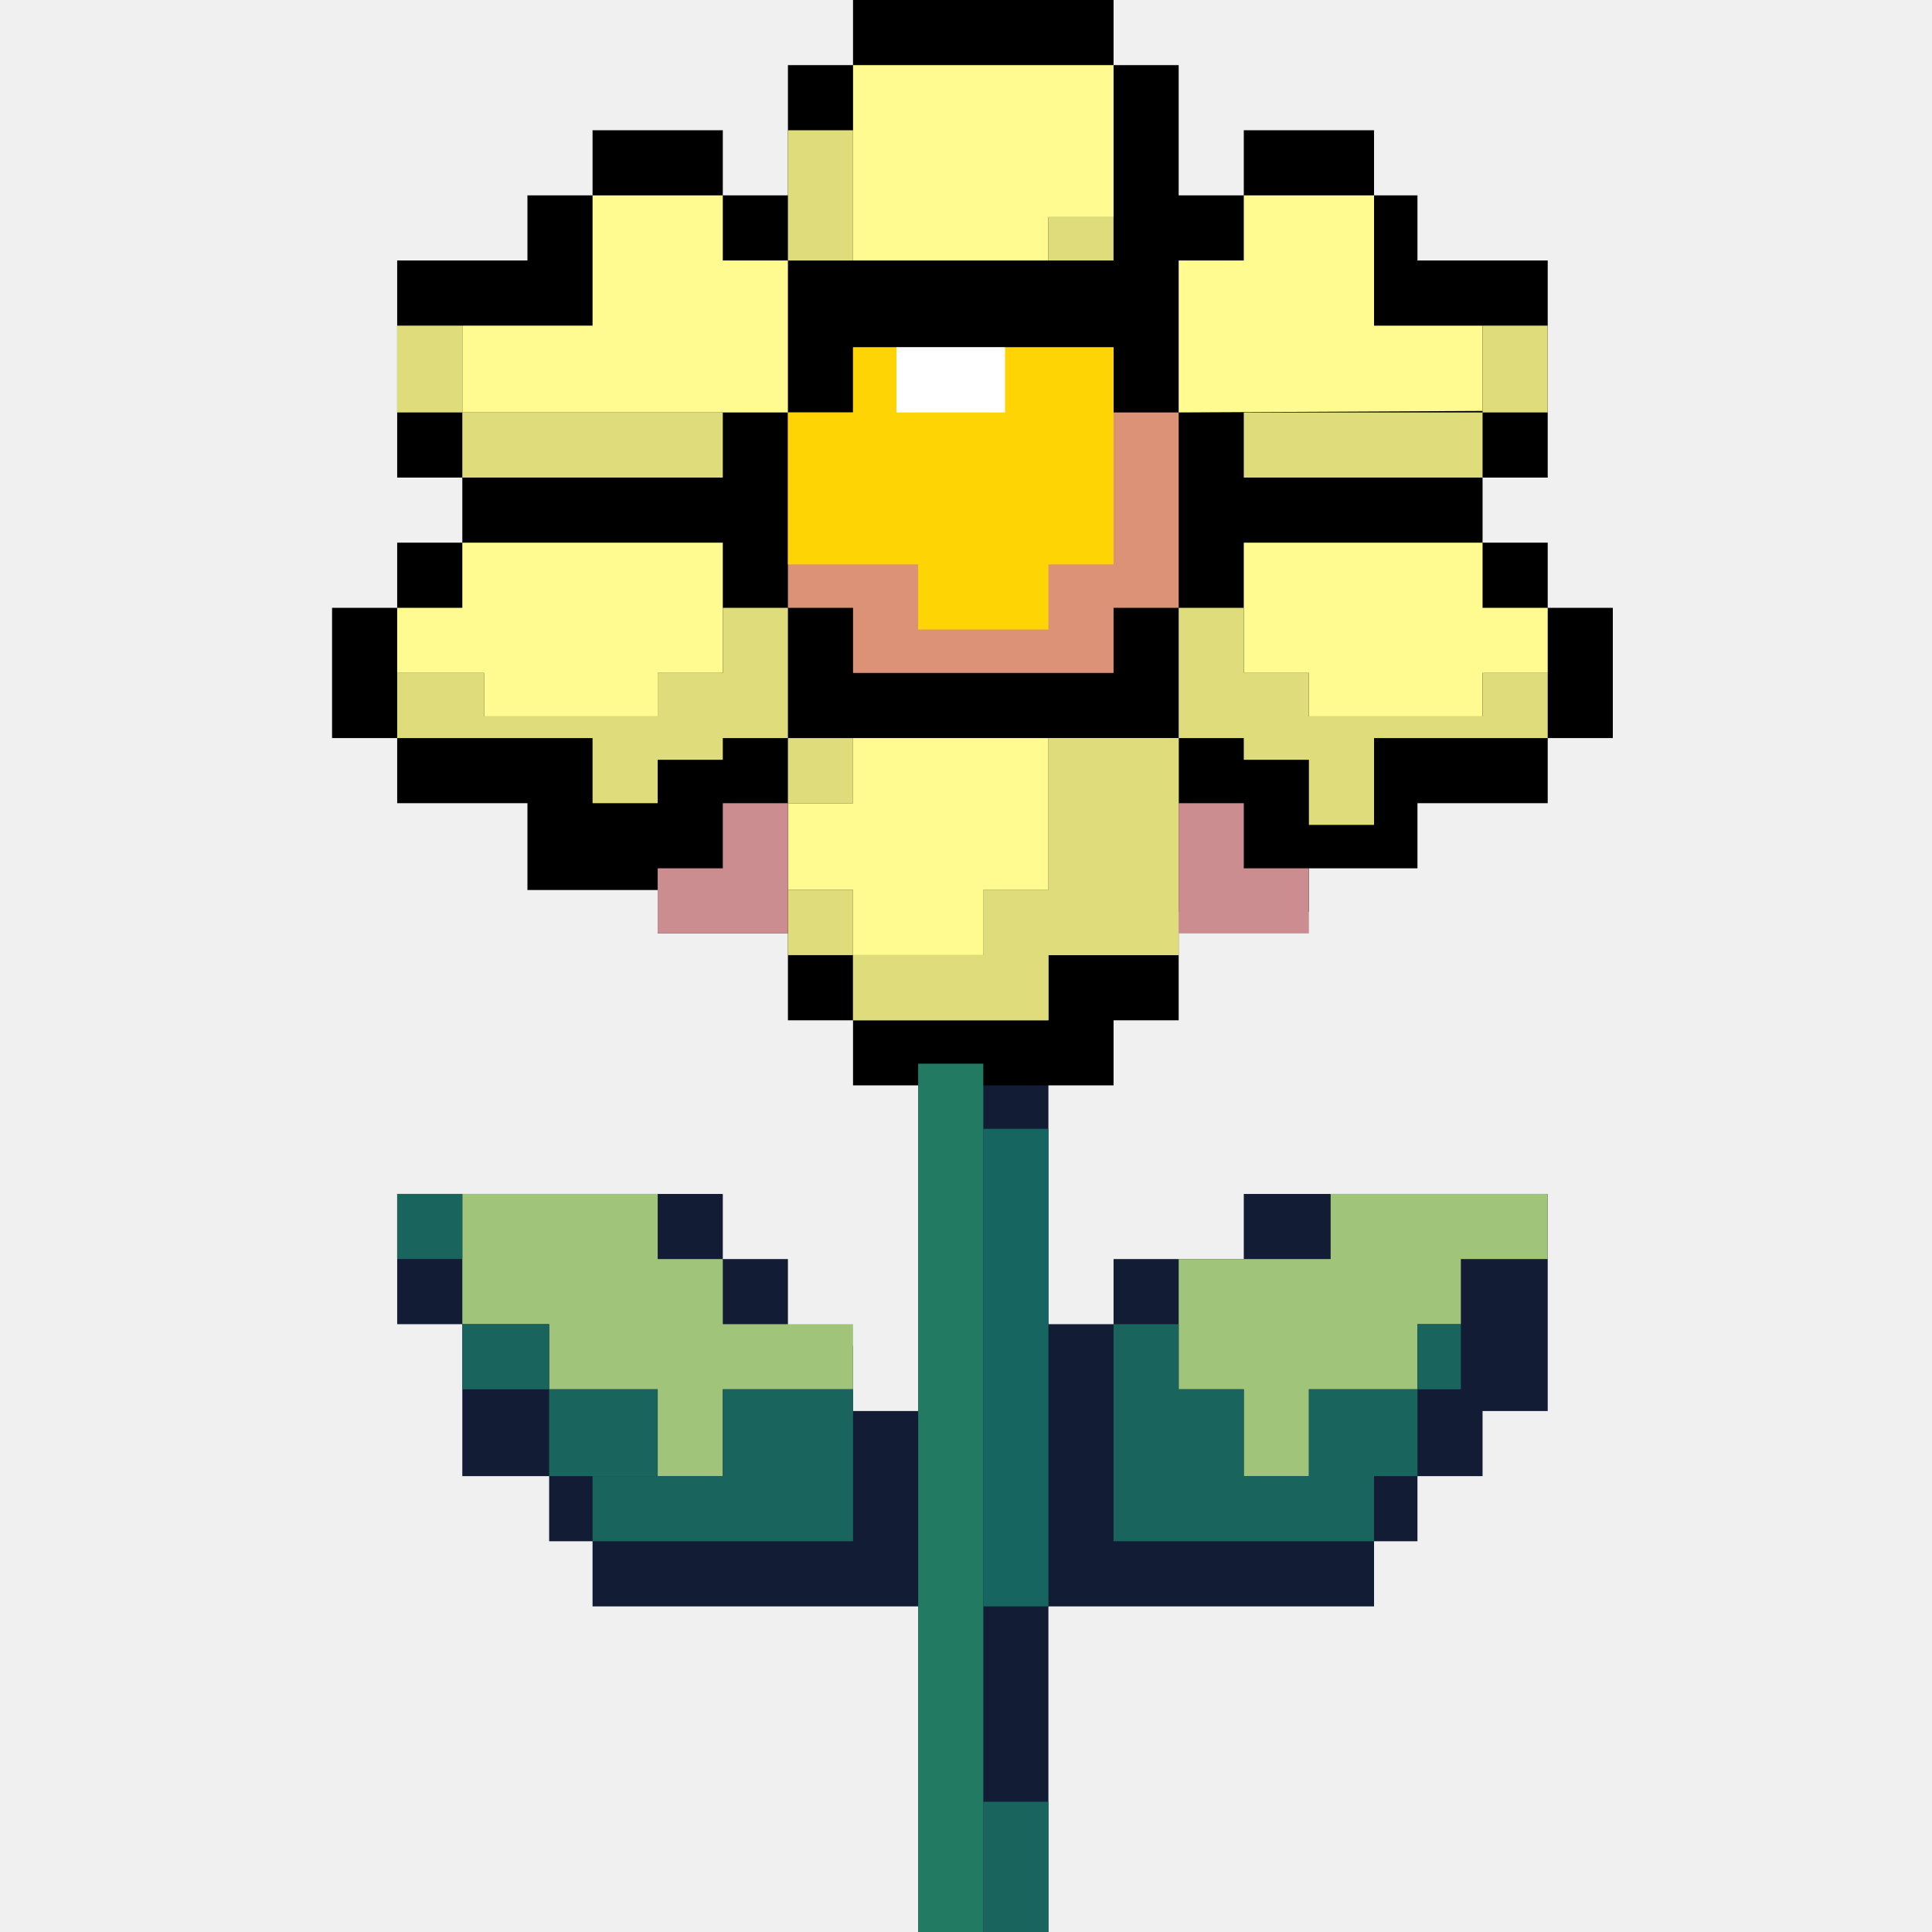
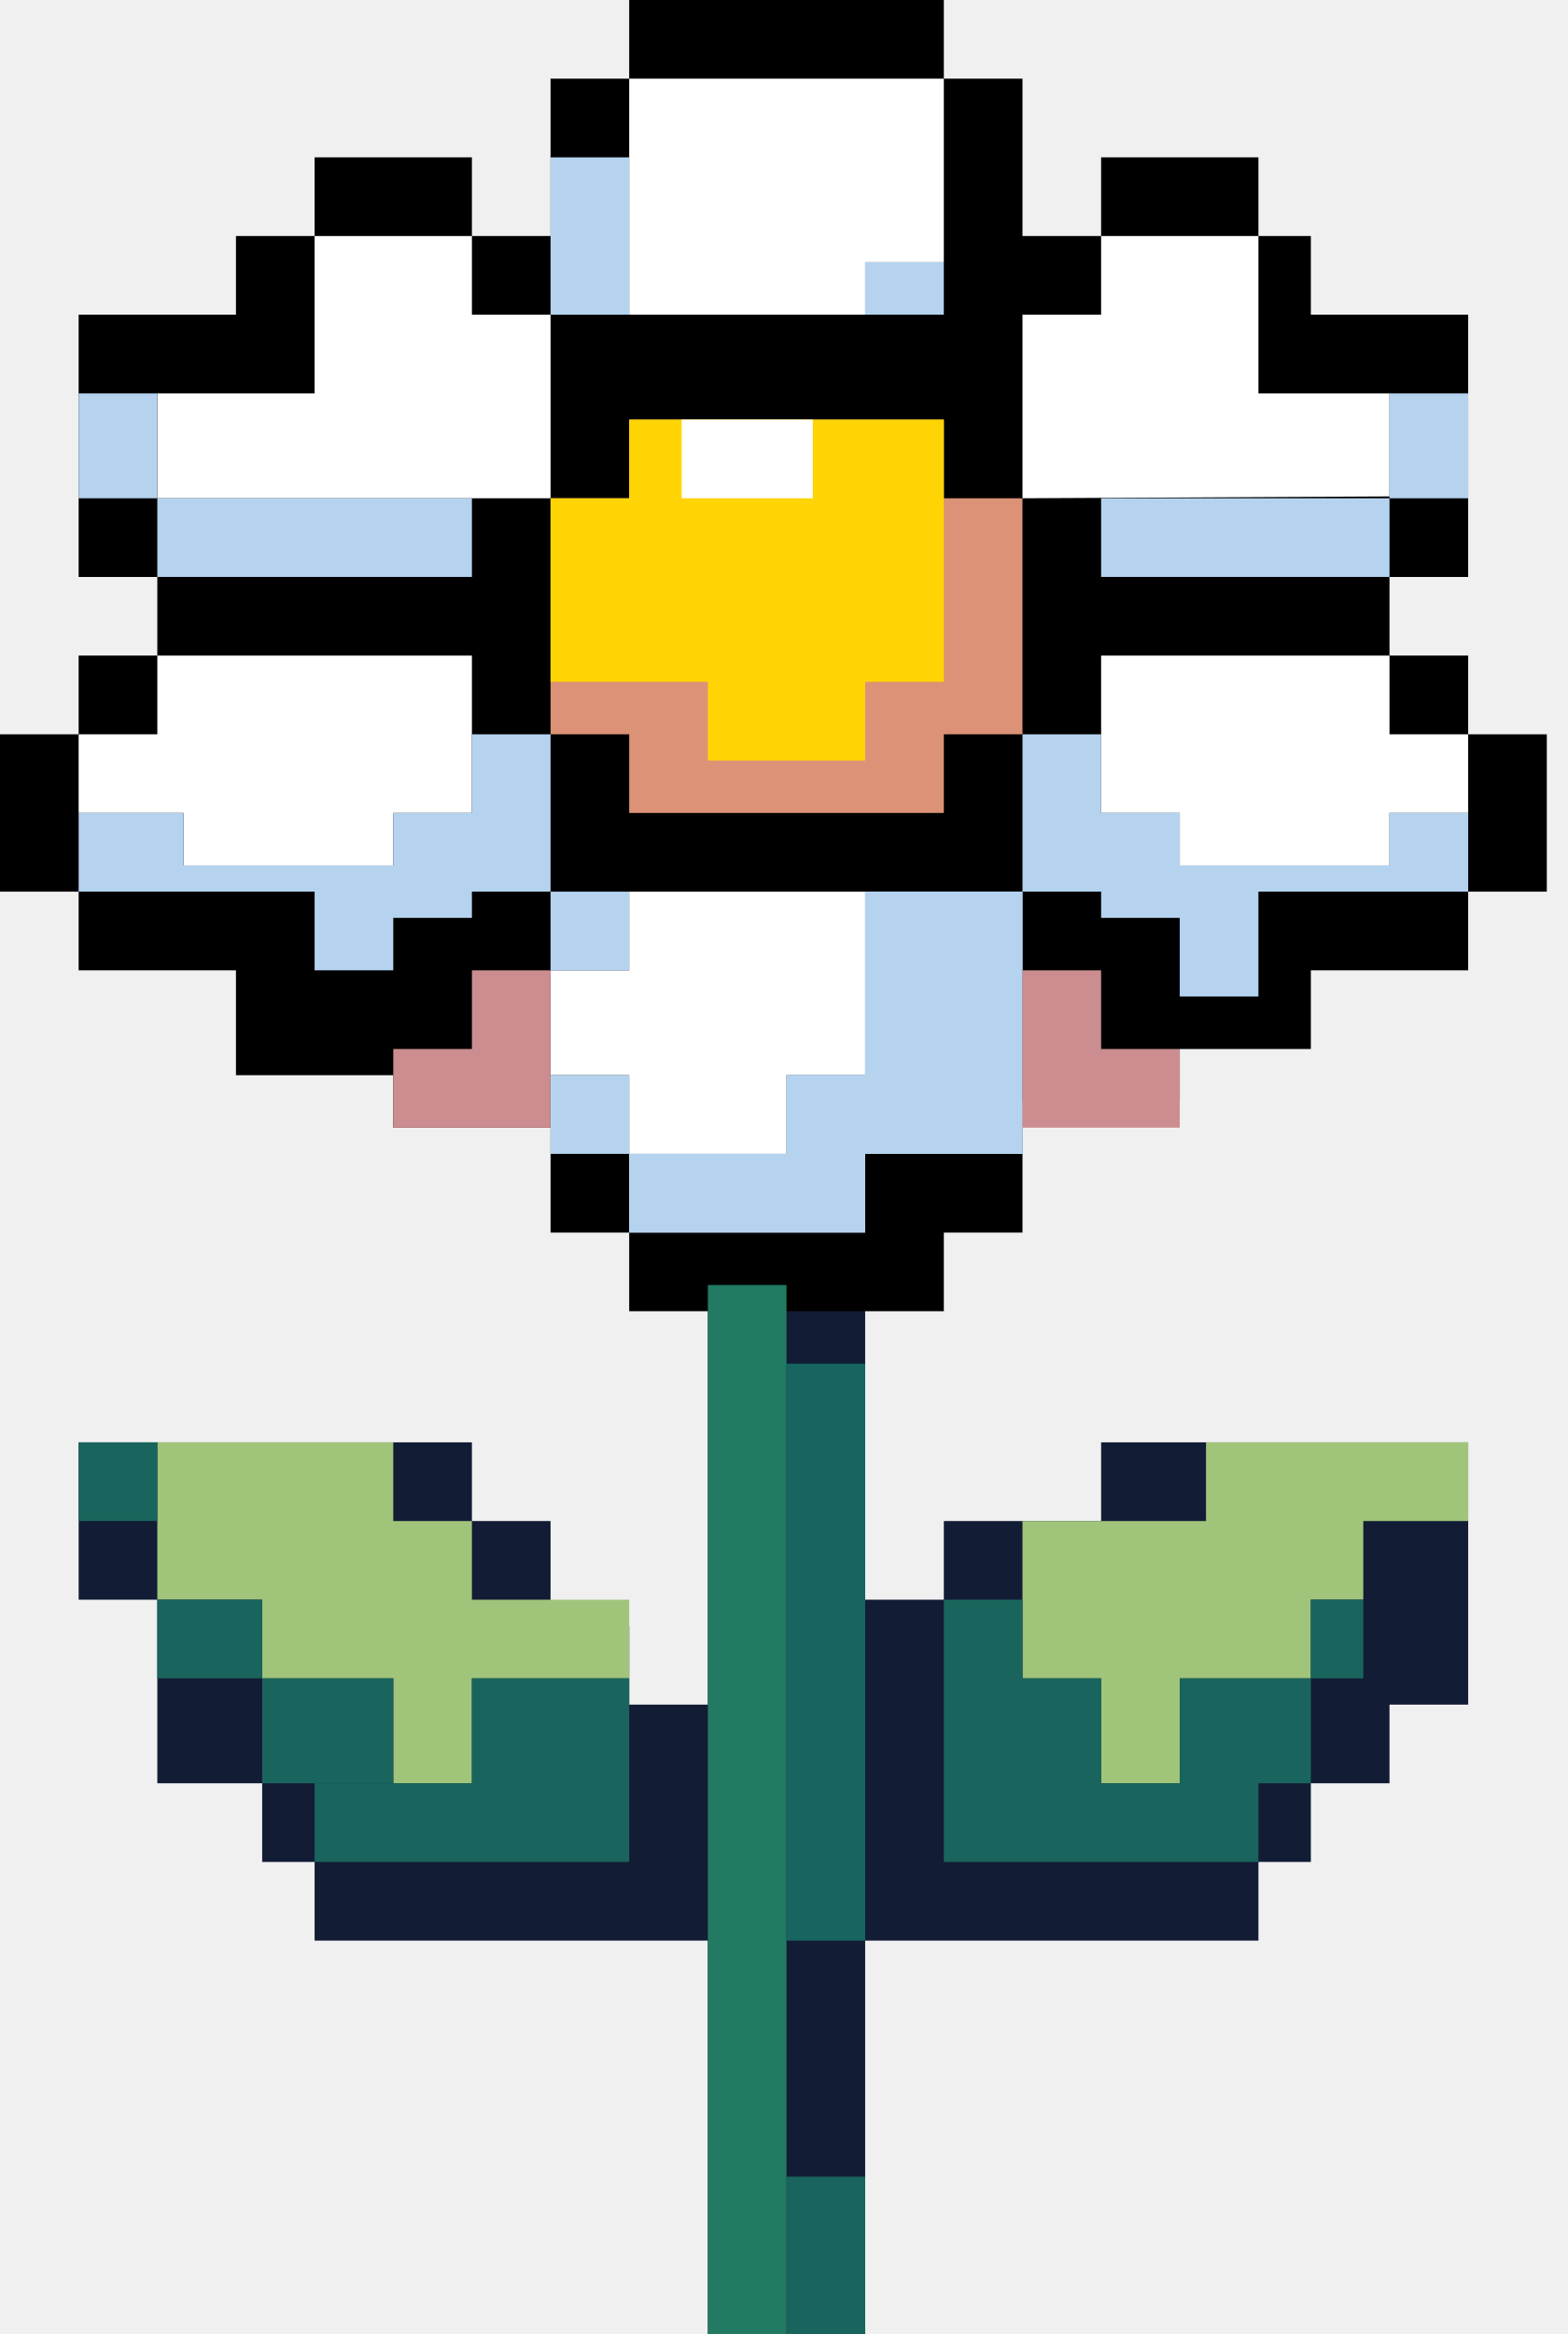
- <svg xmlns="http://www.w3.org/2000/svg" width="64" height="64" viewBox="0 0 64 64" fill="none">
-   <g clip-path="url(#clip0_1011_16929)">
-     <path d="M30.416 35.236H34.73V43.865H36.888V41.708H41.202V39.551H51.27V46.742H49.112V48.899H46.955V51.056H45.517V53.214H34.73V64H30.416V61.843V53.214H19.629V51.056H18.191V48.899H15.315V43.865H13.157V39.551H23.944V41.708H26.101V44.584H28.259V46.742H30.416V35.236Z" fill="#121C35" />
-     <path d="M28.258 0H36.888V2.157H39.045V6.472H41.202V4.315H45.517V6.472H46.955V8.629H51.27V15.82H49.112V17.977H51.27V20.135H53.427V24.449H51.27V26.607H46.955V28.764H43.36V30.202H39.045V33.798H36.888V35.955H28.258V33.798H26.101V30.921H21.787V29.483H17.472V26.607H13.157V24.449H11V20.135H13.157V17.977H15.315V15.82H13.157V8.629H17.472V6.472H19.629V4.315H23.944V6.472H26.101V2.157H28.258V0Z" fill="black" />
-     <path d="M15.315 10.787H19.629V6.472H23.944V8.629H26.101V10.787V13.663H15.315V10.787Z" fill="#FFFB90" />
-     <path d="M15.315 17.977H23.944V22.292H21.787V23.73H16.034V22.292H13.157V20.135H15.315V17.977Z" fill="#FFFB90" />
-     <path d="M28.258 2.157H36.888V7.191H34.73V8.629H28.258V2.157Z" fill="#FFFB90" />
-     <path d="M39.045 8.629H41.202V6.472H45.517V8.629V10.787H49.112V13.612L39.045 13.663V8.629Z" fill="#FFFB90" />
-     <path d="M28.258 24.45H34.73V29.483H32.573V31.64H28.258V29.483H26.101V26.607H28.258V24.45Z" fill="#FFFB90" />
-     <path d="M41.202 17.977H49.112V20.135H51.27V22.292H49.112V23.73H43.36V22.292H41.202V17.977Z" fill="#FFFB90" />
-     <path d="M28.258 11.506H36.888V13.663H39.045V20.135H36.888V22.292H28.258V20.135H26.101V13.663H28.258V11.506Z" fill="#DC9276" />
-     <rect x="13.157" y="10.787" width="2.157" height="2.876" fill="#DFDC7B" />
-     <rect x="26.101" y="4.315" width="2.157" height="4.315" fill="#DFDC7B" />
-     <rect x="49.112" y="10.787" width="2.157" height="2.876" fill="#DFDC7B" />
-     <rect x="34.73" y="7.191" width="2.157" height="1.438" fill="#DFDC7B" />
-     <rect x="26.101" y="24.45" width="2.157" height="2.157" fill="#DFDC7B" />
-     <rect x="26.101" y="29.483" width="2.157" height="2.157" fill="#DFDC7B" />
-     <path d="M28.258 31.64H32.573V29.483H34.73V24.45H39.045V31.64H34.73V33.798H28.258V31.64Z" fill="#DFDC7B" />
-     <path d="M28.258 31.64H32.573V29.483H34.73V24.45H39.045V31.64H34.73V33.798H28.258V31.64Z" fill="#DFDC7B" />
-     <path d="M13.157 22.292H16.034V23.73H21.787V22.292H23.944V20.135H26.101V23.73V24.45H23.944V25.169H21.787V26.607H19.629V24.45H13.157V22.292Z" fill="#DFDC7B" />
-     <rect x="15.315" y="13.663" width="8.629" height="2.157" fill="#DFDC7B" />
-     <rect x="41.202" y="13.663" width="7.91" height="2.157" fill="#DFDC7B" />
-     <path d="M39.045 20.135H41.202V22.292H43.359V23.73H49.112V22.292H51.27V24.45H45.517V27.326H43.359V25.169H41.202V24.45H39.045V20.135Z" fill="#DFDC7B" />
-     <path d="M21.787 28.764H23.944V26.607H26.101V28.764V30.921H21.787V28.764Z" fill="#CB8D90" />
-     <path d="M39.045 26.607H41.202V28.764H43.359V30.921H41.202H39.045V26.607Z" fill="#CB8D90" />
-     <path d="M28.258 11.506H36.888V18.697H34.73V20.854H30.416V18.697H26.101V13.663H28.258V11.506Z" fill="#FFD405" />
-     <rect x="29.697" y="11.506" width="3.596" height="2.157" fill="white" />
-     <path d="M15.315 39.55H21.787V41.708H23.944V43.865H28.258V46.022H23.944V48.899H21.787V46.022H18.191V43.865H15.315V39.55Z" fill="#A0C47A" />
-     <path d="M51.27 39.55H44.079V41.708H41.202H39.045V46.022H41.202V48.899H43.359V46.022H46.955V43.865H48.393V41.708H51.27V39.55Z" fill="#A0C47A" />
-     <rect x="13.157" y="39.55" width="2.157" height="2.157" fill="#19655D" />
-     <rect x="46.955" y="43.865" width="1.438" height="2.157" fill="#19655D" />
-     <path d="M43.36 46.022H46.955V48.899H45.517V51.056H36.888V43.865H39.045V46.022H41.202V48.899H43.36V46.022Z" fill="#19655D" />
-     <rect x="18.191" y="46.023" width="3.596" height="2.876" fill="#19655D" />
-     <path d="M19.629 48.899H23.944V46.023H28.259V48.899V51.056H19.629V48.899Z" fill="#19655D" />
-     <rect x="15.315" y="43.865" width="2.876" height="2.157" fill="#19655D" />
-     <rect x="32.573" y="59.685" width="2.157" height="4.315" fill="#19655D" />
-     <rect x="30.416" y="35.236" width="2.157" height="28.764" fill="#227A62" />
-     <rect x="32.573" y="37.393" width="2.157" height="15.82" fill="#166560" />
+ <svg xmlns="http://www.w3.org/2000/svg" width="43" height="64" viewBox="0 0 43 64" fill="none">
+   <g clip-path="url(#clip0_831_14348)">
+     <path d="M19.416 35.236H23.73V43.865H25.888V41.708H30.202V39.55H40.27V46.742H38.112V48.899H35.955V51.056H34.517V53.213H23.73V64H19.416V61.843V53.213H8.629V51.056H7.191V48.899H4.315V43.865H2.157V39.55H12.944V41.708H15.101V44.584H17.259V46.742H19.416V35.236Z" fill="#121C35" />
+     <path d="M17.258 0H25.888V2.157H28.045V6.472H30.202V4.315H34.517V6.472H35.955V8.629H40.27V15.82H38.112V17.977H40.27V20.135H42.427V24.449H40.27V26.607H35.955V28.764H32.36V30.202H28.045V33.798H25.888V35.955H17.258V33.798H15.101V30.921H10.787V29.483H6.472V26.607H2.157V24.449H0V20.135H2.157V17.977H4.315V15.82H2.157V8.629H6.472V6.472H8.629V4.315H12.944V6.472H15.101V2.157H17.258V0Z" fill="black" />
+     <path d="M4.315 10.787H8.629V6.472H12.944V8.629H15.101V10.787V13.663H4.315V10.787Z" fill="white" />
+     <path d="M4.315 17.977H12.944V22.292H10.787V23.73H5.034V22.292H2.157V20.135H4.315V17.977Z" fill="white" />
+     <path d="M17.258 2.157H25.888V7.191H23.73V8.629H17.258V2.157Z" fill="white" />
+     <path d="M28.045 8.629H30.202V6.472H34.517V8.629V10.787H38.112V13.612L28.045 13.663V8.629Z" fill="white" />
+     <path d="M17.258 24.45H23.73V29.483H21.573V31.64H17.258V29.483H15.101V26.607H17.258V24.45Z" fill="white" />
+     <path d="M30.202 17.977H38.112V20.135H40.27V22.292H38.112V23.73H32.36V22.292H30.202V17.977Z" fill="white" />
+     <path d="M17.258 11.506H25.888V13.663H28.045V20.135H25.888V22.292H17.258V20.135H15.101V13.663H17.258V11.506Z" fill="#DC9276" />
+     <rect x="2.157" y="10.787" width="2.157" height="2.876" fill="#B5D3EF" />
+     <rect x="15.101" y="4.315" width="2.157" height="4.315" fill="#B5D3EF" />
+     <rect x="38.112" y="10.787" width="2.157" height="2.876" fill="#B5D3EF" />
+     <rect x="23.73" y="7.191" width="2.157" height="1.438" fill="#B5D3EF" />
+     <rect x="15.101" y="24.45" width="2.157" height="2.157" fill="#B5D3EF" />
+     <rect x="15.101" y="29.483" width="2.157" height="2.157" fill="#B5D3EF" />
+     <path d="M17.258 31.64H21.573V29.483H23.73V24.45H28.045V31.64H23.73V33.798H17.258V31.64Z" fill="#B5D3EF" />
+     <path d="M17.258 31.64H21.573V29.483H23.73V24.45H28.045V31.64H23.73V33.798H17.258V31.64Z" fill="#B5D3EF" />
+     <path d="M2.157 22.292H5.034V23.73H10.787V22.292H12.944V20.135H15.101V23.73V24.449H12.944V25.169H10.787V26.607H8.629V24.449H2.157V22.292Z" fill="#B5D3EF" />
+     <rect x="4.315" y="13.663" width="8.629" height="2.157" fill="#B5D3EF" />
+     <rect x="30.202" y="13.663" width="7.91" height="2.157" fill="#B5D3EF" />
+     <path d="M28.045 20.135H30.202V22.292H32.359V23.73H38.112V22.292H40.27V24.449H34.517V27.326H32.359V25.169H30.202V24.449H28.045V20.135Z" fill="#B5D3EF" />
+     <path d="M10.787 28.764H12.944V26.607H15.101V28.764V30.921H10.787V28.764Z" fill="#CB8D90" />
+     <path d="M28.045 26.607H30.202V28.764H32.359V30.921H30.202H28.045V26.607Z" fill="#CB8D90" />
+     <path d="M17.258 11.506H25.888V18.697H23.73V20.854H19.416V18.697H15.101V13.663H17.258V11.506Z" fill="#FFD405" />
+     <rect x="18.697" y="11.506" width="3.596" height="2.157" fill="white" />
+     <path d="M4.315 39.55H10.787V41.708H12.944V43.865H17.258V46.022H12.944V48.899H10.787V46.022H7.191V43.865H4.315V39.55Z" fill="#A0C47A" />
+     <path d="M40.27 39.55H33.079V41.708H30.202H28.045V46.022H30.202V48.899H32.359V46.022H35.955V43.865H37.393V41.708H40.27V39.55Z" fill="#A0C47A" />
+     <rect x="2.157" y="39.55" width="2.157" height="2.157" fill="#19655D" />
+     <rect x="35.955" y="43.865" width="1.438" height="2.157" fill="#19655D" />
+     <path d="M32.36 46.023H35.955V48.899H34.517V51.056H25.888V43.865H28.045V46.023H30.202V48.899H32.36V46.023Z" fill="#19655D" />
+     <rect x="7.191" y="46.023" width="3.596" height="2.876" fill="#19655D" />
+     <path d="M8.629 48.899H12.944V46.023H17.259V48.899V51.056H8.629V48.899Z" fill="#19655D" />
+     <rect x="4.315" y="43.865" width="2.876" height="2.157" fill="#19655D" />
+     <rect x="21.573" y="59.685" width="2.157" height="4.315" fill="#19655D" />
+     <rect x="19.416" y="35.236" width="2.157" height="28.764" fill="#227A62" />
+     <rect x="21.573" y="37.393" width="2.157" height="15.82" fill="#166560" />
  </g>
  <defs>
-     <clipPath id="clip0_1011_16929">
-       <rect width="42.427" height="64" fill="white" transform="translate(11)" />
+     <clipPath id="clip0_831_14348">
+       <rect width="42.427" height="64" fill="white" />
    </clipPath>
  </defs>
</svg>
